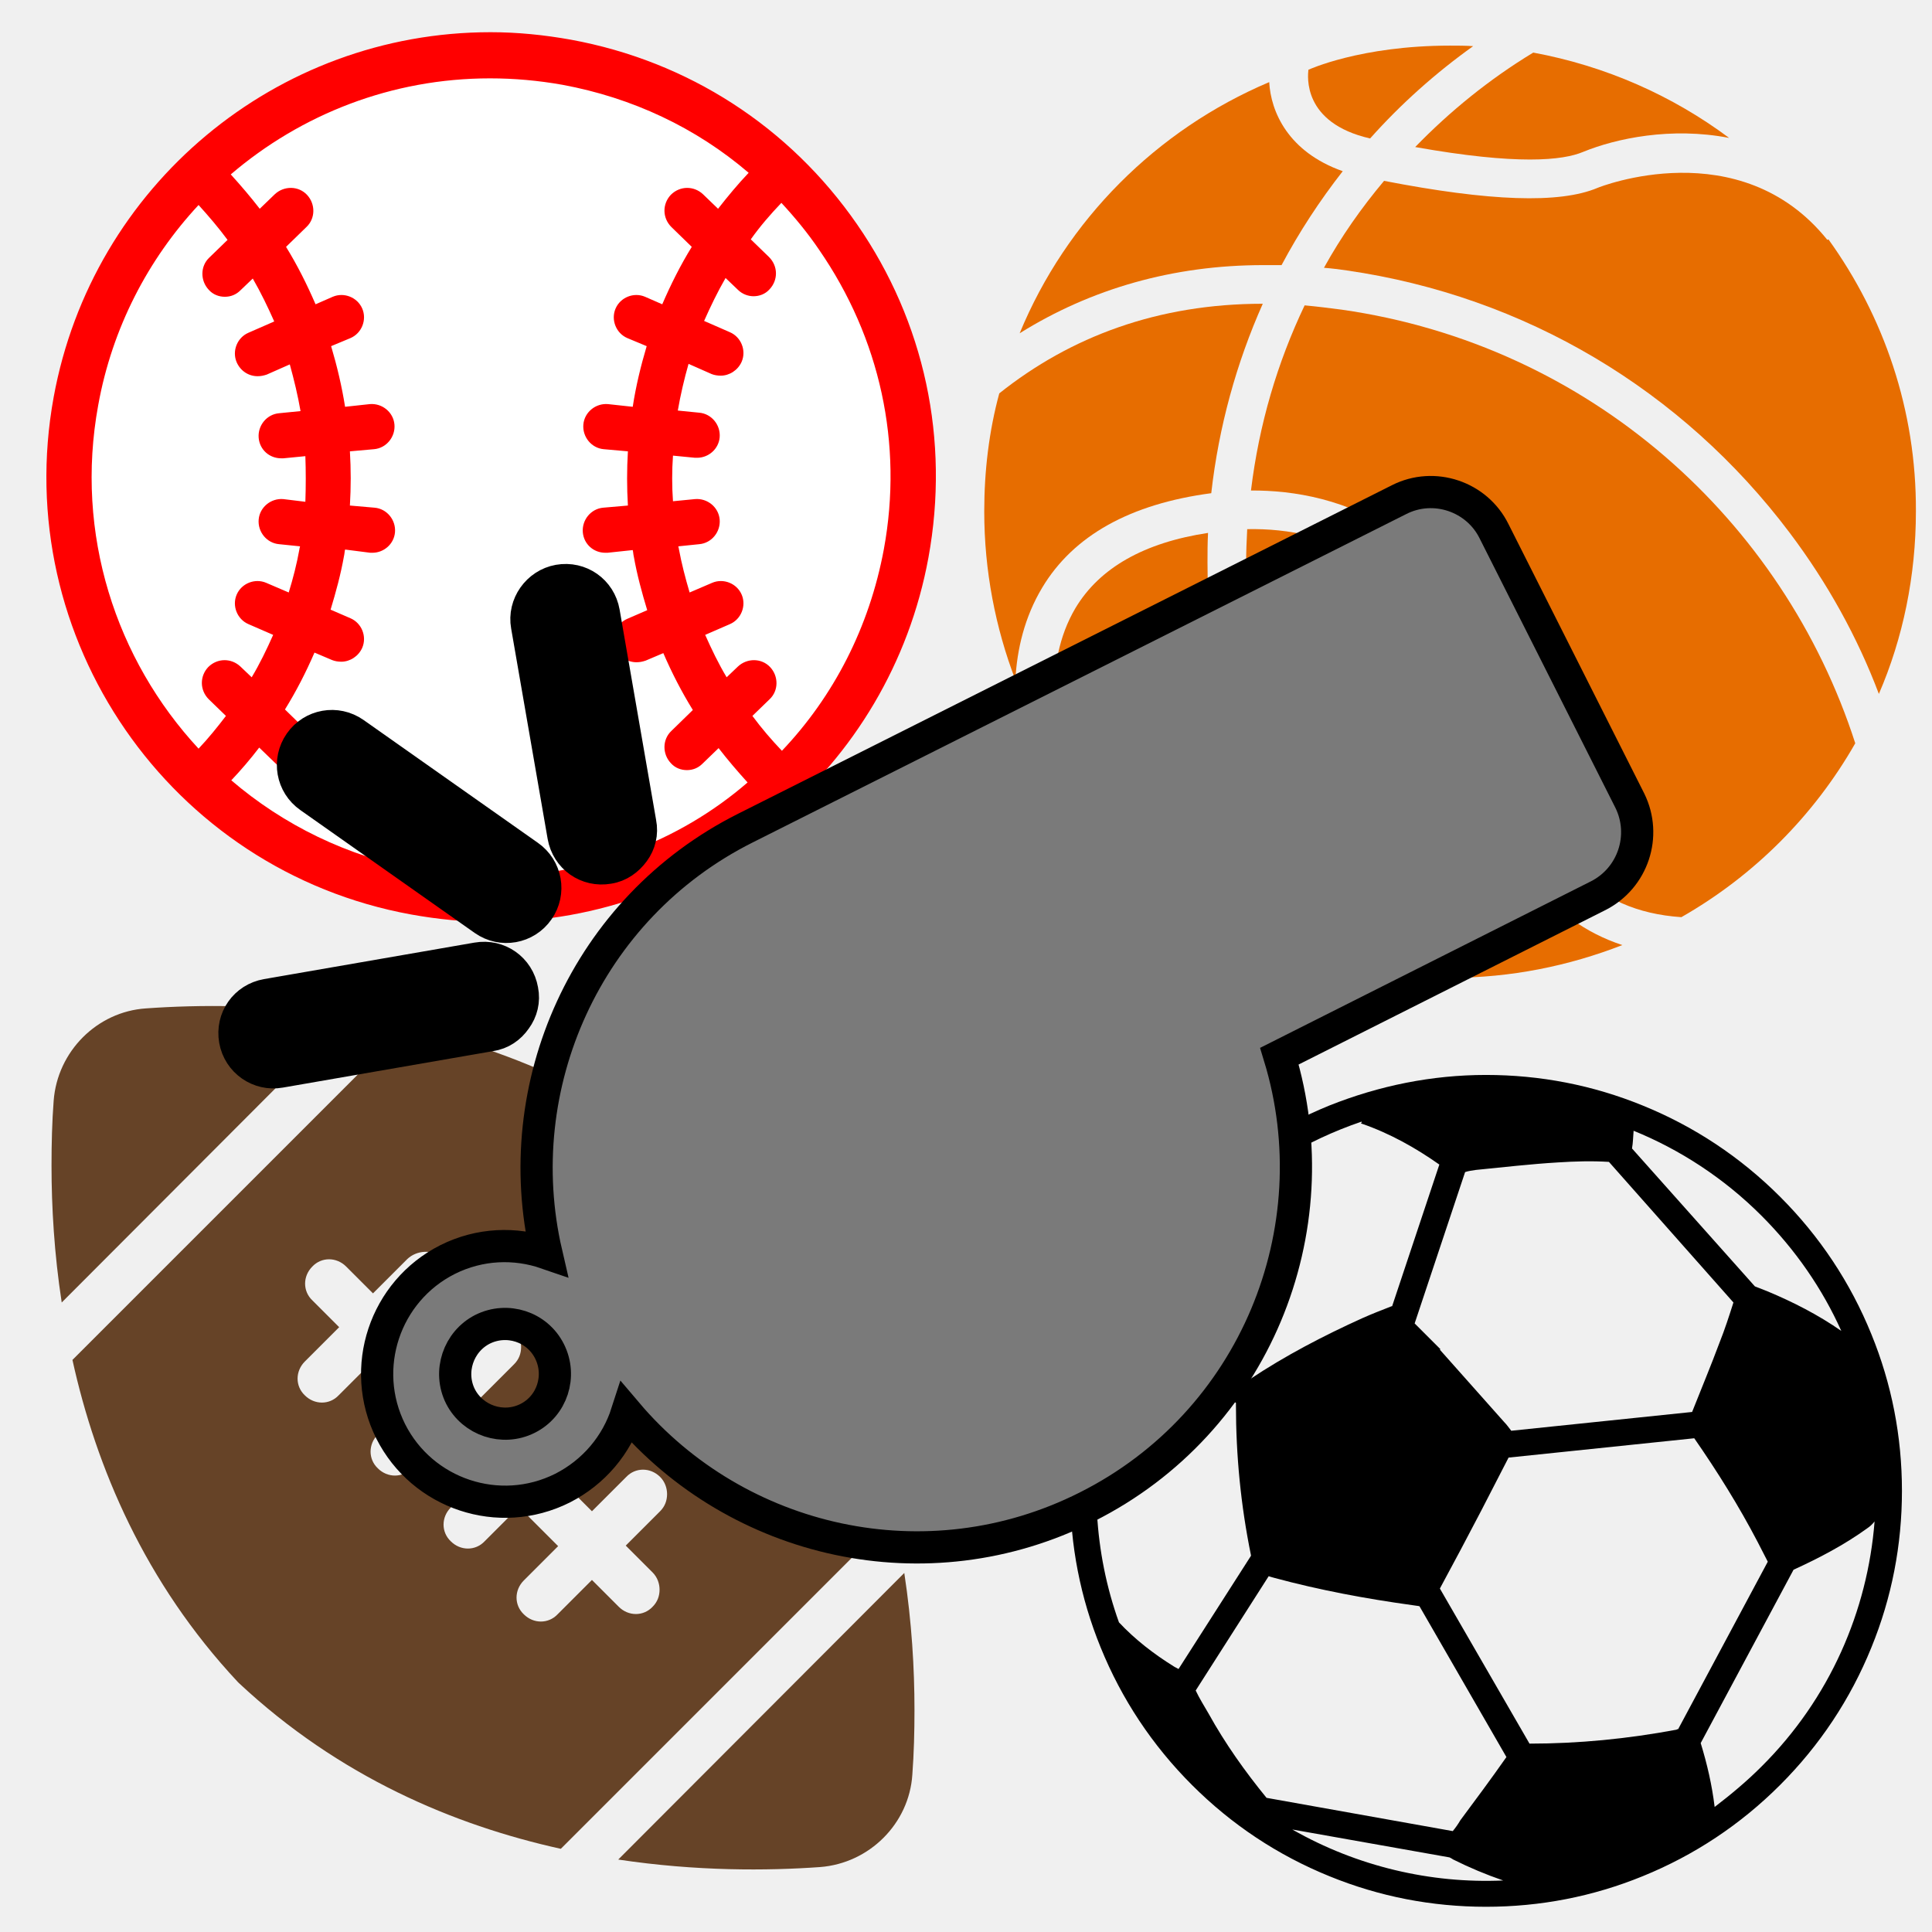
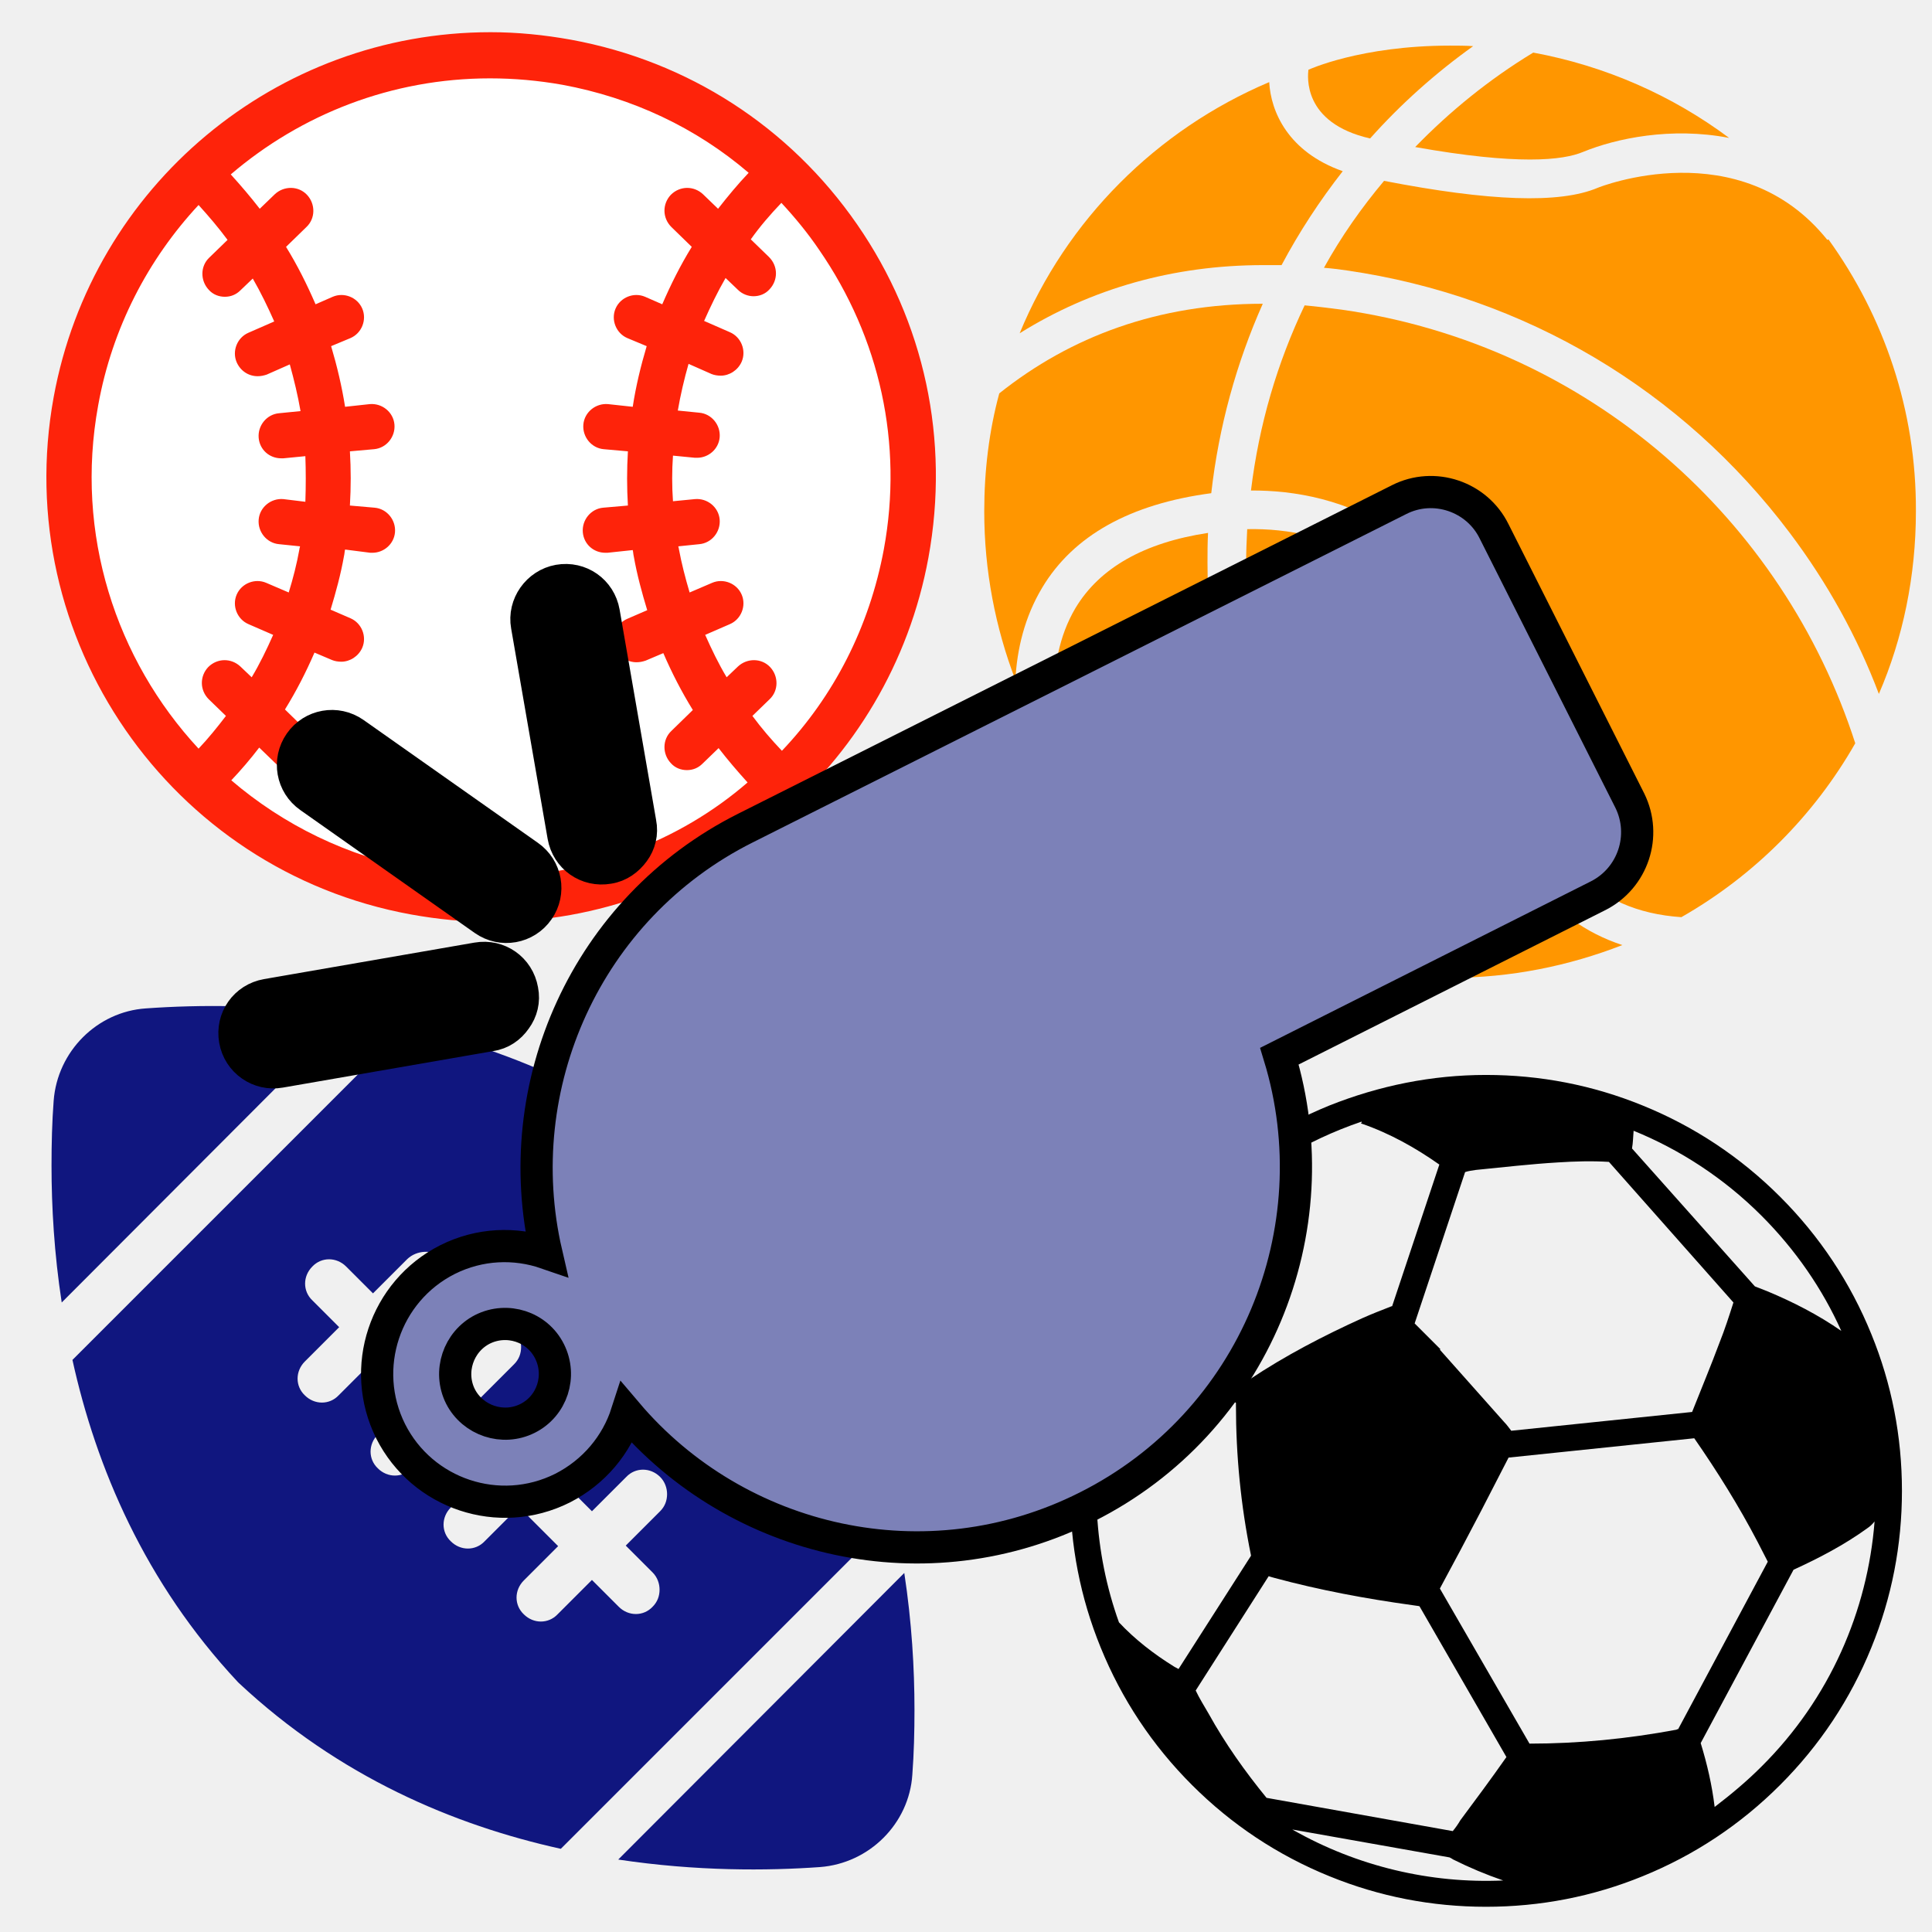
<svg xmlns="http://www.w3.org/2000/svg" version="1.1" id="Layer_3" x="0px" y="0px" viewBox="0 0 360 360" enable-background="new 0 0 360 360" xml:space="preserve">
-   <path fill="#664327" d="M11.5,242.7c-1.4-9.1-1.9-17.8-1.9-25.5c0-4.1,0.1-8.2,0.4-12.1c0.7-9.2,8.1-16.6,17.2-17.2  c9.8-0.7,23-0.8,37.6,1.4L11.5,242.7z M115.2,346.5c14.6,2.2,27.8,2.1,37.6,1.4c9.2-0.7,16.6-8.1,17.2-17.2c0.3-4,0.4-8,0.4-12.1  c0,0,0,0,0,0c0-7.7-0.5-16.3-1.9-25.5L115.2,346.5z M75.6,191.3c19.9,4.4,41.3,13.4,60,30.9c0.1,0.1,0.1,0.1,0.2,0.2  c17.3,18.5,26.4,40,30.8,60l-62.1,62.1c-19.9-4.4-41.3-13.4-60-30.9c-0.1-0.1-0.1-0.1-0.2-0.2c-17.3-18.5-26.4-40-30.8-60  L75.6,191.3z M75.9,234.6l-6.4,6.4l-5-5c-1.8-1.8-4.6-1.8-6.3,0c-1.8,1.8-1.8,4.6,0,6.3l5,5l-6.4,6.4c-1.8,1.8-1.8,4.6,0,6.3  c1.8,1.8,4.6,1.8,6.3,0l6.4-6.4l7.3,7.3l-6.4,6.4c-1.8,1.8-1.8,4.6,0,6.3c1.8,1.8,4.6,1.8,6.3,0l6.4-6.4l7.3,7.3l-6.4,6.4  c-1.8,1.8-1.8,4.6,0,6.3c1.8,1.8,4.6,1.8,6.3,0l6.4-6.4l7.3,7.3l-6.4,6.4c-1.8,1.8-1.8,4.6,0,6.3c1.8,1.8,4.6,1.8,6.3,0l6.4-6.4l5,5  c1.8,1.8,4.6,1.8,6.3,0c0.9-0.9,1.3-2,1.3-3.2c0-1.1-0.4-2.3-1.3-3.2l-5-5l6.4-6.4c0.9-0.9,1.3-2,1.3-3.2c0-1.1-0.4-2.3-1.3-3.2  c-1.8-1.8-4.6-1.8-6.3,0l-6.4,6.4l-7.3-7.3l6.4-6.4c0.9-0.9,1.3-2,1.3-3.2s-0.4-2.3-1.3-3.2c-1.8-1.8-4.6-1.8-6.3,0l-6.4,6.4  l-7.3-7.3l6.4-6.4c0.9-0.9,1.3-2,1.3-3.2c0-1.1-0.4-2.3-1.3-3.2c-1.8-1.8-4.6-1.8-6.3,0l-6.4,6.4l-7.3-7.3l6.4-6.4  c0.9-0.9,1.3-2,1.3-3.2c0-1.1-0.4-2.3-1.3-3.2C80.5,232.9,77.7,232.9,75.9,234.6z" />
+   <path fill="#10167F" d="M11.5,242.7c-1.4-9.1-1.9-17.8-1.9-25.5c0-4.1,0.1-8.2,0.4-12.1c0.7-9.2,8.1-16.6,17.2-17.2  c9.8-0.7,23-0.8,37.6,1.4L11.5,242.7z M115.2,346.5c14.6,2.2,27.8,2.1,37.6,1.4c9.2-0.7,16.6-8.1,17.2-17.2c0.3-4,0.4-8,0.4-12.1  c0,0,0,0,0,0c0-7.7-0.5-16.3-1.9-25.5L115.2,346.5z M75.6,191.3c19.9,4.4,41.3,13.4,60,30.9c0.1,0.1,0.1,0.1,0.2,0.2  c17.3,18.5,26.4,40,30.8,60l-62.1,62.1c-19.9-4.4-41.3-13.4-60-30.9c-0.1-0.1-0.1-0.1-0.2-0.2c-17.3-18.5-26.4-40-30.8-60  L75.6,191.3z M75.9,234.6l-6.4,6.4l-5-5c-1.8-1.8-4.6-1.8-6.3,0c-1.8,1.8-1.8,4.6,0,6.3l5,5l-6.4,6.4c-1.8,1.8-1.8,4.6,0,6.3  c1.8,1.8,4.6,1.8,6.3,0l6.4-6.4l7.3,7.3l-6.4,6.4c-1.8,1.8-1.8,4.6,0,6.3c1.8,1.8,4.6,1.8,6.3,0l6.4-6.4l7.3,7.3l-6.4,6.4  c-1.8,1.8-1.8,4.6,0,6.3c1.8,1.8,4.6,1.8,6.3,0l6.4-6.4l7.3,7.3l-6.4,6.4c-1.8,1.8-1.8,4.6,0,6.3c1.8,1.8,4.6,1.8,6.3,0l6.4-6.4l5,5  c1.8,1.8,4.6,1.8,6.3,0c0.9-0.9,1.3-2,1.3-3.2c0-1.1-0.4-2.3-1.3-3.2l-5-5l6.4-6.4c0.9-0.9,1.3-2,1.3-3.2c0-1.1-0.4-2.3-1.3-3.2  c-1.8-1.8-4.6-1.8-6.3,0l-6.4,6.4l-7.3-7.3l6.4-6.4c0.9-0.9,1.3-2,1.3-3.2s-0.4-2.3-1.3-3.2c-1.8-1.8-4.6-1.8-6.3,0l-6.4,6.4  l-7.3-7.3l6.4-6.4c0.9-0.9,1.3-2,1.3-3.2c0-1.1-0.4-2.3-1.3-3.2c-1.8-1.8-4.6-1.8-6.3,0l-6.4,6.4l-7.3-7.3l6.4-6.4  c0.9-0.9,1.3-2,1.3-3.2c0-1.1-0.4-2.3-1.3-3.2C80.5,232.9,77.7,232.9,75.9,234.6z" />
  <g>
    <g>
-       <path fill="#E76D00" d="M250,57.7c-2.3-0.3-4.7-0.6-6.9-0.8c-5.1,10.7-8.5,22.2-10,34.5c15.6-0.1,41.7,6.4,50,47.6    c4.1,20.4,13.8,30.8,30.2,31.9c13.5-7.7,24.7-18.9,32.4-32.4C332.3,96.9,296.2,64.3,250,57.7z" />
-       <path fill="#E76D00" d="M225.1,99.3c-11.9,1.8-20.2,6.5-24.7,14c-6.3,10.6-3.8,24.4-1.9,31.2c12.1,17.6,30.5,30.6,52,35.5    c-16.1-20.2-25.5-46.1-25.5-75.2C225,103,225,101.2,225.1,99.3z" />
-       <path fill="#E76D00" d="M238.8,49.4c3.3-6.2,7.1-12,11.4-17.5c-10.2-3.6-13.4-11.1-13.7-16.6c-21,8.9-37.8,25.7-46.5,46.8    c13.3-8.3,28.6-12.7,45.4-12.7C236.5,49.4,237.6,49.4,238.8,49.4z" />
-       <path fill="#E76D00" d="M225.7,91.9c1.4-12.4,4.7-24.3,9.6-35.3c-19.5,0-35.8,6.1-49.1,16.7c-1.9,7-2.8,14.4-2.8,22    c0,11.1,2.1,21.7,5.8,31.4c0.3-5.7,1.7-11.7,5-17.2C200,99.8,210.6,93.9,225.7,91.9z" />
-       <path fill="#E76D00" d="M255.3,25.8c5.7-6.4,12.2-12.2,19.2-17.2c-1.4-0.1-2.9-0.1-4.3-0.1c-16.7,0-26.4,4.5-26.4,4.5    C243.7,14.1,242.6,22.9,255.3,25.8z" />
-       <path fill="#E76D00" d="M340.7,44.6l-0.2,0.1c-16.3-20.3-42.6-9.8-42.8-9.7c-7.1,3-20.2,2.5-39.8-1.3c-4.2,5-8,10.4-11.2,16.2    c1.4,0.1,2.9,0.3,4.3,0.5c33.1,4.8,62.4,22.2,82.5,48.9c7,9.3,12.6,19.4,16.6,30c4.5-10.4,6.9-22,6.9-34    C357.1,76.4,351,58.9,340.7,44.6z" />
-       <path fill="#E76D00" d="M295,28.3c6.1-2.5,16.4-4.7,27.2-2.6c-10.6-7.9-23-13.4-36.5-15.9c-8.1,4.9-15.5,10.9-22,17.6    C282.8,30.8,291.2,29.9,295,28.3z" />
-       <path fill="#E76D00" d="M275.9,140.4c-7.2-35.9-28.6-42.1-43.5-41.8c-0.1,2-0.2,4.1-0.2,6.2c0,29.9,10.7,57,29.4,77    c2.8,0.3,5.7,0.4,8.6,0.4c11.3,0,22.1-2.2,32.1-6.1C288.6,171.6,279.7,159.7,275.9,140.4z" />
+       <path fill="#FF9600" d="M250,57.7c-2.3-0.3-4.7-0.6-6.9-0.8c-5.1,10.7-8.5,22.2-10,34.5c15.6-0.1,41.7,6.4,50,47.6    c4.1,20.4,13.8,30.8,30.2,31.9c13.5-7.7,24.7-18.9,32.4-32.4C332.3,96.9,296.2,64.3,250,57.7z" />
+       <path fill="#FF9600" d="M225.1,99.3c-11.9,1.8-20.2,6.5-24.7,14c-6.3,10.6-3.8,24.4-1.9,31.2c12.1,17.6,30.5,30.6,52,35.5    c-16.1-20.2-25.5-46.1-25.5-75.2C225,103,225,101.2,225.1,99.3z" />
+       <path fill="#FF9600" d="M238.8,49.4c3.3-6.2,7.1-12,11.4-17.5c-10.2-3.6-13.4-11.1-13.7-16.6c-21,8.9-37.8,25.7-46.5,46.8    c13.3-8.3,28.6-12.7,45.4-12.7C236.5,49.4,237.6,49.4,238.8,49.4z" />
+       <path fill="#FF9600" d="M225.7,91.9c1.4-12.4,4.7-24.3,9.6-35.3c-19.5,0-35.8,6.1-49.1,16.7c-1.9,7-2.8,14.4-2.8,22    c0,11.1,2.1,21.7,5.8,31.4c0.3-5.7,1.7-11.7,5-17.2C200,99.8,210.6,93.9,225.7,91.9z" />
+       <path fill="#FF9600" d="M255.3,25.8c5.7-6.4,12.2-12.2,19.2-17.2c-1.4-0.1-2.9-0.1-4.3-0.1c-16.7,0-26.4,4.5-26.4,4.5    C243.7,14.1,242.6,22.9,255.3,25.8z" />
+       <path fill="#FF9600" d="M340.7,44.6l-0.2,0.1c-16.3-20.3-42.6-9.8-42.8-9.7c-7.1,3-20.2,2.5-39.8-1.3c-4.2,5-8,10.4-11.2,16.2    c1.4,0.1,2.9,0.3,4.3,0.5c33.1,4.8,62.4,22.2,82.5,48.9c7,9.3,12.6,19.4,16.6,30c4.5-10.4,6.9-22,6.9-34    C357.1,76.4,351,58.9,340.7,44.6z" />
+       <path fill="#FF9600" d="M295,28.3c6.1-2.5,16.4-4.7,27.2-2.6c-10.6-7.9-23-13.4-36.5-15.9c-8.1,4.9-15.5,10.9-22,17.6    C282.8,30.8,291.2,29.9,295,28.3z" />
+       <path fill="#FF9600" d="M275.9,140.4c-7.2-35.9-28.6-42.1-43.5-41.8c-0.1,2-0.2,4.1-0.2,6.2c0,29.9,10.7,57,29.4,77    c2.8,0.3,5.7,0.4,8.6,0.4c11.3,0,22.1-2.2,32.1-6.1C288.6,171.6,279.7,159.7,275.9,140.4z" />
    </g>
  </g>
  <g>
    <circle fill="#FFFFFF" cx="91" cy="89" r="79.6" />
-     <path fill="#FF0000" d="M159.7,41.8c-12.6-18.2-31.5-30.4-53.3-34.4c-5-0.9-10-1.4-15-1.4C51.5,6,17.2,34.6,10,74   c-8.2,44.9,21.6,88.2,66.6,96.4c5,0.9,10,1.4,15,1.4c0,0,0,0,0,0c40,0,74.2-28.6,81.4-67.9C177,82,172.3,60,159.7,41.8z M18.3,75.5   c2.6-14.4,9.3-27.2,18.7-37.3c1.9,2.1,3.7,4.2,5.4,6.5L39,48c-1.7,1.6-1.7,4.3-0.1,6c0.8,0.9,1.9,1.3,3,1.3c1.1,0,2.1-0.4,2.9-1.2   l2.3-2.2c1.5,2.6,2.8,5.3,4,8l-4.8,2.1c-2.1,0.9-3.1,3.4-2.2,5.5c0.7,1.6,2.2,2.6,3.9,2.6c0.6,0,1.1-0.1,1.7-0.3l4.3-1.9   c0.8,2.9,1.5,5.8,2,8.7l-4,0.4c-2.3,0.2-4,2.3-3.8,4.6c0.2,2.2,2,3.8,4.2,3.8c0.1,0,0.3,0,0.4,0l4.1-0.4c0.1,2.8,0.1,5.6,0,8.5   L52.8,93c-2.3-0.2-4.4,1.5-4.6,3.8c-0.2,2.3,1.5,4.4,3.8,4.6l3.9,0.4c0,0.2-0.1,0.3-0.1,0.5c-0.5,2.8-1.2,5.5-2,8.1l-4.2-1.8   c-2.1-0.9-4.6,0.1-5.5,2.2c-0.9,2.1,0.1,4.6,2.2,5.5l4.6,2c-1.2,2.7-2.5,5.4-4,7.9l-2.1-2c-1.7-1.6-4.3-1.6-6,0.1   c-1.6,1.7-1.6,4.3,0.1,6l3.2,3.1c-1.6,2.1-3.3,4.2-5.1,6.1C21.6,122.9,13.9,99.5,18.3,75.5z M91.6,163.3c-4.5,0-9-0.4-13.5-1.2   c-13.4-2.5-25.3-8.4-35-16.7c1.8-1.9,3.6-4,5.2-6.1l3,2.9c0.8,0.8,1.9,1.2,2.9,1.2c1.1,0,2.2-0.4,3-1.3c1.6-1.7,1.6-4.3-0.1-6   l-4-3.9c2.1-3.4,3.9-6.9,5.5-10.6l3.3,1.4c0.5,0.2,1.1,0.3,1.7,0.3c1.6,0,3.2-1,3.9-2.6c0.9-2.1-0.1-4.6-2.2-5.5l-3.7-1.6   c1-3.3,1.9-6.6,2.5-10c0.1-0.4,0.1-0.8,0.2-1.2L69,103c0.1,0,0.3,0,0.4,0c2.1,0,4-1.6,4.2-3.8c0.2-2.3-1.5-4.4-3.8-4.6l-4.6-0.4   c0.2-3.4,0.2-6.8,0-10.1l4.5-0.4c2.3-0.2,4-2.3,3.8-4.6c-0.2-2.3-2.3-4-4.6-3.8l-4.6,0.5c-0.6-3.8-1.5-7.6-2.6-11.3l3.6-1.5   c2.1-0.9,3.1-3.4,2.2-5.5c-0.9-2.1-3.4-3.1-5.5-2.2l-3.2,1.4c-1.6-3.7-3.4-7.3-5.5-10.7l3.8-3.7c1.7-1.6,1.7-4.3,0.1-6   s-4.3-1.7-6-0.1l-2.8,2.7c-1.7-2.2-3.5-4.3-5.4-6.4c13.1-11.2,30-17.9,48.3-17.9c4.5,0,9,0.4,13.5,1.2c13,2.4,24.9,8,34.7,16.4   c-2,2.1-3.9,4.4-5.7,6.7l-2.8-2.7c-1.7-1.6-4.3-1.6-6,0.1c-1.6,1.7-1.6,4.3,0.1,6l3.8,3.7c-2.1,3.4-3.9,7-5.5,10.7l-3.2-1.4   c-2.1-0.9-4.6,0.1-5.5,2.2c-0.9,2.1,0.1,4.6,2.2,5.5l3.6,1.5c-1.1,3.7-2,7.4-2.6,11.3l-4.6-0.5c-2.3-0.2-4.4,1.5-4.6,3.8   c-0.2,2.3,1.5,4.4,3.8,4.6l4.5,0.4c-0.2,3.4-0.2,6.7,0,10.1l-4.6,0.4c-2.3,0.2-4,2.3-3.8,4.6c0.2,2.2,2,3.8,4.2,3.8   c0.1,0,0.3,0,0.4,0l4.7-0.5c0.1,0.4,0.1,0.8,0.2,1.2c0.6,3.4,1.5,6.7,2.5,10l-3.7,1.6c-2.1,0.9-3.1,3.4-2.2,5.5   c0.7,1.6,2.2,2.6,3.9,2.6c0.6,0,1.1-0.1,1.7-0.3l3.3-1.4c1.6,3.7,3.4,7.2,5.5,10.6l-4,3.9c-1.7,1.6-1.7,4.3-0.1,6   c0.8,0.9,1.9,1.3,3,1.3c1.1,0,2.1-0.4,2.9-1.2l3-2.9c1.7,2.2,3.5,4.3,5.4,6.4C126.6,156.8,109.7,163.3,91.6,163.3z M164.7,102.3   c-2.7,14.6-9.4,27.5-19,37.6c-2-2.1-3.8-4.2-5.5-6.5l3.2-3.1c1.7-1.6,1.7-4.3,0.1-6c-1.6-1.7-4.3-1.7-6-0.1l-2.1,2   c-1.5-2.5-2.8-5.2-4-7.9l4.6-2c2.1-0.9,3.1-3.4,2.2-5.5c-0.9-2.1-3.4-3.1-5.5-2.2l-4.2,1.8c-0.8-2.7-1.5-5.4-2-8.1   c0-0.2-0.1-0.3-0.1-0.5l3.9-0.4c2.3-0.2,4-2.3,3.8-4.6c-0.2-2.3-2.3-4-4.6-3.8l-4.1,0.4c-0.2-2.8-0.2-5.7,0-8.5l4.1,0.4   c0.1,0,0.3,0,0.4,0c2.1,0,4-1.6,4.2-3.8c0.2-2.3-1.5-4.4-3.8-4.6l-4-0.4c0.5-2.9,1.2-5.9,2-8.7l4.3,1.9c0.5,0.2,1.1,0.3,1.7,0.3   c1.6,0,3.2-1,3.9-2.6c0.9-2.1-0.1-4.6-2.2-5.5l-4.8-2.1c1.2-2.7,2.5-5.4,4-8l2.3,2.2c0.8,0.8,1.9,1.2,2.9,1.2c1.1,0,2.2-0.4,3-1.3   c1.6-1.7,1.6-4.3-0.1-6l-3.4-3.3c1.7-2.4,3.6-4.6,5.7-6.8c2.5,2.7,4.9,5.6,7,8.7C164,63,168.3,82.7,164.7,102.3z" />
+     <path fill="#FE230A" d="M159.7,41.8c-12.6-18.2-31.5-30.4-53.3-34.4c-5-0.9-10-1.4-15-1.4C51.5,6,17.2,34.6,10,74   c-8.2,44.9,21.6,88.2,66.6,96.4c5,0.9,10,1.4,15,1.4c0,0,0,0,0,0c40,0,74.2-28.6,81.4-67.9C177,82,172.3,60,159.7,41.8z M18.3,75.5   c2.6-14.4,9.3-27.2,18.7-37.3c1.9,2.1,3.7,4.2,5.4,6.5L39,48c-1.7,1.6-1.7,4.3-0.1,6c0.8,0.9,1.9,1.3,3,1.3c1.1,0,2.1-0.4,2.9-1.2   l2.3-2.2c1.5,2.6,2.8,5.3,4,8l-4.8,2.1c-2.1,0.9-3.1,3.4-2.2,5.5c0.7,1.6,2.2,2.6,3.9,2.6c0.6,0,1.1-0.1,1.7-0.3l4.3-1.9   c0.8,2.9,1.5,5.8,2,8.7l-4,0.4c-2.3,0.2-4,2.3-3.8,4.6c0.2,2.2,2,3.8,4.2,3.8c0.1,0,0.3,0,0.4,0l4.1-0.4c0.1,2.8,0.1,5.6,0,8.5   L52.8,93c-2.3-0.2-4.4,1.5-4.6,3.8c-0.2,2.3,1.5,4.4,3.8,4.6l3.9,0.4c0,0.2-0.1,0.3-0.1,0.5c-0.5,2.8-1.2,5.5-2,8.1l-4.2-1.8   c-2.1-0.9-4.6,0.1-5.5,2.2c-0.9,2.1,0.1,4.6,2.2,5.5l4.6,2c-1.2,2.7-2.5,5.4-4,7.9l-2.1-2c-1.7-1.6-4.3-1.6-6,0.1   c-1.6,1.7-1.6,4.3,0.1,6l3.2,3.1c-1.6,2.1-3.3,4.2-5.1,6.1C21.6,122.9,13.9,99.5,18.3,75.5z M91.6,163.3c-4.5,0-9-0.4-13.5-1.2   c-13.4-2.5-25.3-8.4-35-16.7c1.8-1.9,3.6-4,5.2-6.1l3,2.9c0.8,0.8,1.9,1.2,2.9,1.2c1.1,0,2.2-0.4,3-1.3c1.6-1.7,1.6-4.3-0.1-6   l-4-3.9c2.1-3.4,3.9-6.9,5.5-10.6l3.3,1.4c0.5,0.2,1.1,0.3,1.7,0.3c1.6,0,3.2-1,3.9-2.6c0.9-2.1-0.1-4.6-2.2-5.5l-3.7-1.6   c1-3.3,1.9-6.6,2.5-10c0.1-0.4,0.1-0.8,0.2-1.2L69,103c0.1,0,0.3,0,0.4,0c2.1,0,4-1.6,4.2-3.8c0.2-2.3-1.5-4.4-3.8-4.6l-4.6-0.4   c0.2-3.4,0.2-6.8,0-10.1l4.5-0.4c2.3-0.2,4-2.3,3.8-4.6c-0.2-2.3-2.3-4-4.6-3.8l-4.6,0.5c-0.6-3.8-1.5-7.6-2.6-11.3l3.6-1.5   c2.1-0.9,3.1-3.4,2.2-5.5c-0.9-2.1-3.4-3.1-5.5-2.2l-3.2,1.4c-1.6-3.7-3.4-7.3-5.5-10.7l3.8-3.7c1.7-1.6,1.7-4.3,0.1-6   s-4.3-1.7-6-0.1l-2.8,2.7c-1.7-2.2-3.5-4.3-5.4-6.4c13.1-11.2,30-17.9,48.3-17.9c4.5,0,9,0.4,13.5,1.2c13,2.4,24.9,8,34.7,16.4   c-2,2.1-3.9,4.4-5.7,6.7l-2.8-2.7c-1.7-1.6-4.3-1.6-6,0.1c-1.6,1.7-1.6,4.3,0.1,6l3.8,3.7c-2.1,3.4-3.9,7-5.5,10.7l-3.2-1.4   c-2.1-0.9-4.6,0.1-5.5,2.2c-0.9,2.1,0.1,4.6,2.2,5.5l3.6,1.5c-1.1,3.7-2,7.4-2.6,11.3l-4.6-0.5c-2.3-0.2-4.4,1.5-4.6,3.8   c-0.2,2.3,1.5,4.4,3.8,4.6l4.5,0.4c-0.2,3.4-0.2,6.7,0,10.1l-4.6,0.4c-2.3,0.2-4,2.3-3.8,4.6c0.2,2.2,2,3.8,4.2,3.8   c0.1,0,0.3,0,0.4,0l4.7-0.5c0.1,0.4,0.1,0.8,0.2,1.2c0.6,3.4,1.5,6.7,2.5,10l-3.7,1.6c-2.1,0.9-3.1,3.4-2.2,5.5   c0.7,1.6,2.2,2.6,3.9,2.6c0.6,0,1.1-0.1,1.7-0.3l3.3-1.4c1.6,3.7,3.4,7.2,5.5,10.6l-4,3.9c-1.7,1.6-1.7,4.3-0.1,6   c0.8,0.9,1.9,1.3,3,1.3c1.1,0,2.1-0.4,2.9-1.2l3-2.9c1.7,2.2,3.5,4.3,5.4,6.4C126.6,156.8,109.7,163.3,91.6,163.3z M164.7,102.3   c-2.7,14.6-9.4,27.5-19,37.6c-2-2.1-3.8-4.2-5.5-6.5l3.2-3.1c1.7-1.6,1.7-4.3,0.1-6c-1.6-1.7-4.3-1.7-6-0.1l-2.1,2   c-1.5-2.5-2.8-5.2-4-7.9l4.6-2c2.1-0.9,3.1-3.4,2.2-5.5c-0.9-2.1-3.4-3.1-5.5-2.2l-4.2,1.8c-0.8-2.7-1.5-5.4-2-8.1   c0-0.2-0.1-0.3-0.1-0.5l3.9-0.4c2.3-0.2,4-2.3,3.8-4.6c-0.2-2.3-2.3-4-4.6-3.8l-4.1,0.4c-0.2-2.8-0.2-5.7,0-8.5l4.1,0.4   c0.1,0,0.3,0,0.4,0c2.1,0,4-1.6,4.2-3.8c0.2-2.3-1.5-4.4-3.8-4.6l-4-0.4c0.5-2.9,1.2-5.9,2-8.7l4.3,1.9c0.5,0.2,1.1,0.3,1.7,0.3   c1.6,0,3.2-1,3.9-2.6c0.9-2.1-0.1-4.6-2.2-5.5l-4.8-2.1c1.2-2.7,2.5-5.4,4-8l2.3,2.2c0.8,0.8,1.9,1.2,2.9,1.2c1.1,0,2.2-0.4,3-1.3   c1.6-1.7,1.6-4.3-0.1-6l-3.4-3.3c1.7-2.4,3.6-4.6,5.7-6.8c2.5,2.7,4.9,5.6,7,8.7C164,63,168.3,82.7,164.7,102.3z" />
  </g>
  <g>
    <path d="M247.7,206c-9.6,3.9-18.2,9.6-25.6,17c-7.4,7.4-13.1,16-17,25.6c-3.8,9.3-5.7,19.1-5.7,29.2c0,10.1,1.9,19.9,5.7,29.2   c3.9,9.6,9.6,18.2,17,25.6c7.4,7.4,16,13.1,25.6,17c9.3,3.8,19.1,5.7,29.2,5.7s19.9-1.9,29.2-5.7c9.6-3.9,18.2-9.6,25.6-17   c7.4-7.4,13.1-16,17-25.6c3.8-9.3,5.7-19.1,5.7-29.2c0-10.1-1.9-19.9-5.7-29.2c-3.9-9.6-9.6-18.2-17-25.6c-7.4-7.4-16-13.1-25.6-17   c-9.3-3.8-19.1-5.7-29.2-5.7S257,202.3,247.7,206z M218.7,310.5c-3.7-2.3-7.2-5-10.2-8.2c-4.7-13.1-5.4-27.3-2.4-40.7   c1.5-2.9,3.1-5.6,5-8.2c0.6-0.8,1.1-1.7,1.7-2.4l17.5,10.4c0,0.1,0,0.3,0,0.4c0,9.4,0.9,18.7,2.8,28c0,0,0,0.1,0,0.1L219.6,311   C219.3,310.8,219,310.7,218.7,310.5z M270.8,346.5c3,1.5,6.1,2.8,9.3,3.9c-13.5,0.6-27.2-2.6-39.3-9.5l29.3,5.2   C270.3,346.2,270.5,346.3,270.8,346.5z M270.7,341.2L236,335c-4-4.9-7.7-10.1-10.8-15.7c-0.8-1.4-1.7-2.8-2.4-4.3l13.6-21.3   c0.3,0.1,0.6,0.2,1,0.3c8.5,2.3,17.1,3.9,25.8,5.1c0.5,0.1,0.9,0.1,1.3,0.2l16.2,28.1c-2.8,4-5.7,7.9-8.6,11.8   C271.7,339.9,271.2,340.6,270.7,341.2z M328.2,329.2c-2.8,2.8-5.7,5.2-8.7,7.5c-0.5-4.1-1.4-8-2.6-11.9l17.3-32.3   c4.8-2.2,9.4-4.6,13.7-7.7c0.6-0.4,1-0.8,1.4-1.3C348,300.1,341,316.5,328.2,329.2z M327.5,287.3c0.6,1.2,1.3,2.5,1.9,3.7   l-16.7,31.2c-0.1,0-0.2,0-0.3,0.1c-9.1,1.7-18.2,2.6-27.4,2.6L268.3,296c2.6-4.8,5.2-9.7,7.7-14.5c1.7-3.3,3.4-6.6,5.1-9.9   l34.6-3.6C320,274.2,324,280.6,327.5,287.3z M320.4,250.2c-1.6,4.3-3.4,8.6-5.1,12.9l-33.7,3.5c-0.4-0.5-0.8-1.1-1.3-1.6   c-4-4.5-8-9-12-13.5c0,0,0.1-0.1,0.1-0.1c-1.6-1.6-3.2-3.2-4.8-4.8l9.4-28.2c0.6-0.2,1.3-0.3,2-0.4c5.1-0.5,10.2-1.1,15.3-1.4   c3.1-0.2,6.3-0.3,9.5-0.1l23.2,26.2C322.2,245.2,321.4,247.7,320.4,250.2z M328.2,226.5c6.4,6.4,11.4,13.7,14.9,21.5   c-4.3-3-9-5.4-13.8-7.4c-0.8-0.3-1.5-0.6-2.3-0.9L304.1,214c0.2-1.1,0.2-2.2,0.3-3.3C313,214.2,321.2,219.5,328.2,226.5z    M253.6,209.3c0.1,0.1,0.1,0.1,0.2,0.1c5.2,1.8,10,4.5,14.4,7.6l-8.8,26.4c0,0-0.1,0-0.1,0c-1.8,0.7-3.6,1.4-5.4,2.2   c-7.3,3.3-14.4,7-21,11.4l-17.3-10.2c0-0.5,0.1-1.1,0.3-1.6c1.2-3.1,2.3-6.2,3.6-9.2c1-2.3,2.2-4.6,3.4-6.8   c0.8-0.9,1.7-1.8,2.6-2.7c8.2-8.2,17.9-14,28.2-17.5C253.8,209.1,253.7,209.2,253.6,209.3z" />
  </g>
  <g>
    <g>
-       <path fill="#7A7A7A" stroke="#000000" stroke-width="6" stroke-miterlimit="10" d="M260.7,93.1l-121.8,61.2    c-29.7,14.9-44.3,48.1-37.1,79.2c-5.8-2-12.4-1.8-18.4,1.2c-11.7,5.9-16.5,20.2-10.6,32c5.9,11.7,20.2,16.5,32,10.6    c5.9-3,10.1-8.1,12-14c20.6,24.3,55.9,32.5,85.7,17.5c31.3-15.7,45.8-51.6,35.9-84l59.4-29.9c6.5-3.3,9.1-11.2,5.9-17.7L278.4,99    C275.2,92.5,267.2,89.8,260.7,93.1z M98.3,264.3c-4.6,2.3-10.2,0.4-12.5-4.1c-2.3-4.6-0.4-10.2,4.1-12.5    c4.6-2.3,10.2-0.5,12.5,4.1C104.7,256.4,102.9,262,98.3,264.3z" />
+       <path fill="#7C81B8" stroke="#000000" stroke-width="6" stroke-miterlimit="10" d="M260.7,93.1l-121.8,61.2    c-29.7,14.9-44.3,48.1-37.1,79.2c-5.8-2-12.4-1.8-18.4,1.2c-11.7,5.9-16.5,20.2-10.6,32c5.9,11.7,20.2,16.5,32,10.6    c5.9-3,10.1-8.1,12-14c20.6,24.3,55.9,32.5,85.7,17.5c31.3-15.7,45.8-51.6,35.9-84l59.4-29.9c6.5-3.3,9.1-11.2,5.9-17.7L278.4,99    C275.2,92.5,267.2,89.8,260.7,93.1z M98.3,264.3c-4.6,2.3-10.2,0.4-12.5-4.1c-2.3-4.6-0.4-10.2,4.1-12.5    c4.6-2.3,10.2-0.5,12.5,4.1C104.7,256.4,102.9,262,98.3,264.3z" />
      <path stroke="#000000" stroke-width="6" stroke-miterlimit="10" d="M90.2,171.4c3.3,2.3,7.8,1.5,10.1-1.8    c2.3-3.3,1.5-7.8-1.8-10.1l-32.5-22.9c-3.3-2.3-7.8-1.5-10.1,1.8c-2.3,3.3-1.5,7.8,1.8,10.1L90.2,171.4z" />
      <path stroke="#000000" stroke-width="6" stroke-miterlimit="10" d="M52.2,199.7l39.2-6.8c2-0.3,3.6-1.4,4.7-3    c1.1-1.5,1.6-3.4,1.2-5.4c-0.7-4-4.4-6.6-8.4-5.9l-39.2,6.8c-4,0.7-6.6,4.4-5.9,8.4C44.5,197.8,48.3,200.4,52.2,199.7z" />
      <path stroke="#000000" stroke-width="6" stroke-miterlimit="10" d="M113.4,161.7c2-0.3,3.6-1.5,4.7-3c1.1-1.5,1.6-3.4,1.2-5.4    l-6.8-39.2c-0.7-4-4.4-6.6-8.4-5.9c-3.9,0.7-6.6,4.5-5.9,8.4l6.8,39.2C105.7,159.8,109.4,162.4,113.4,161.7z" />
    </g>
  </g>
</svg>
